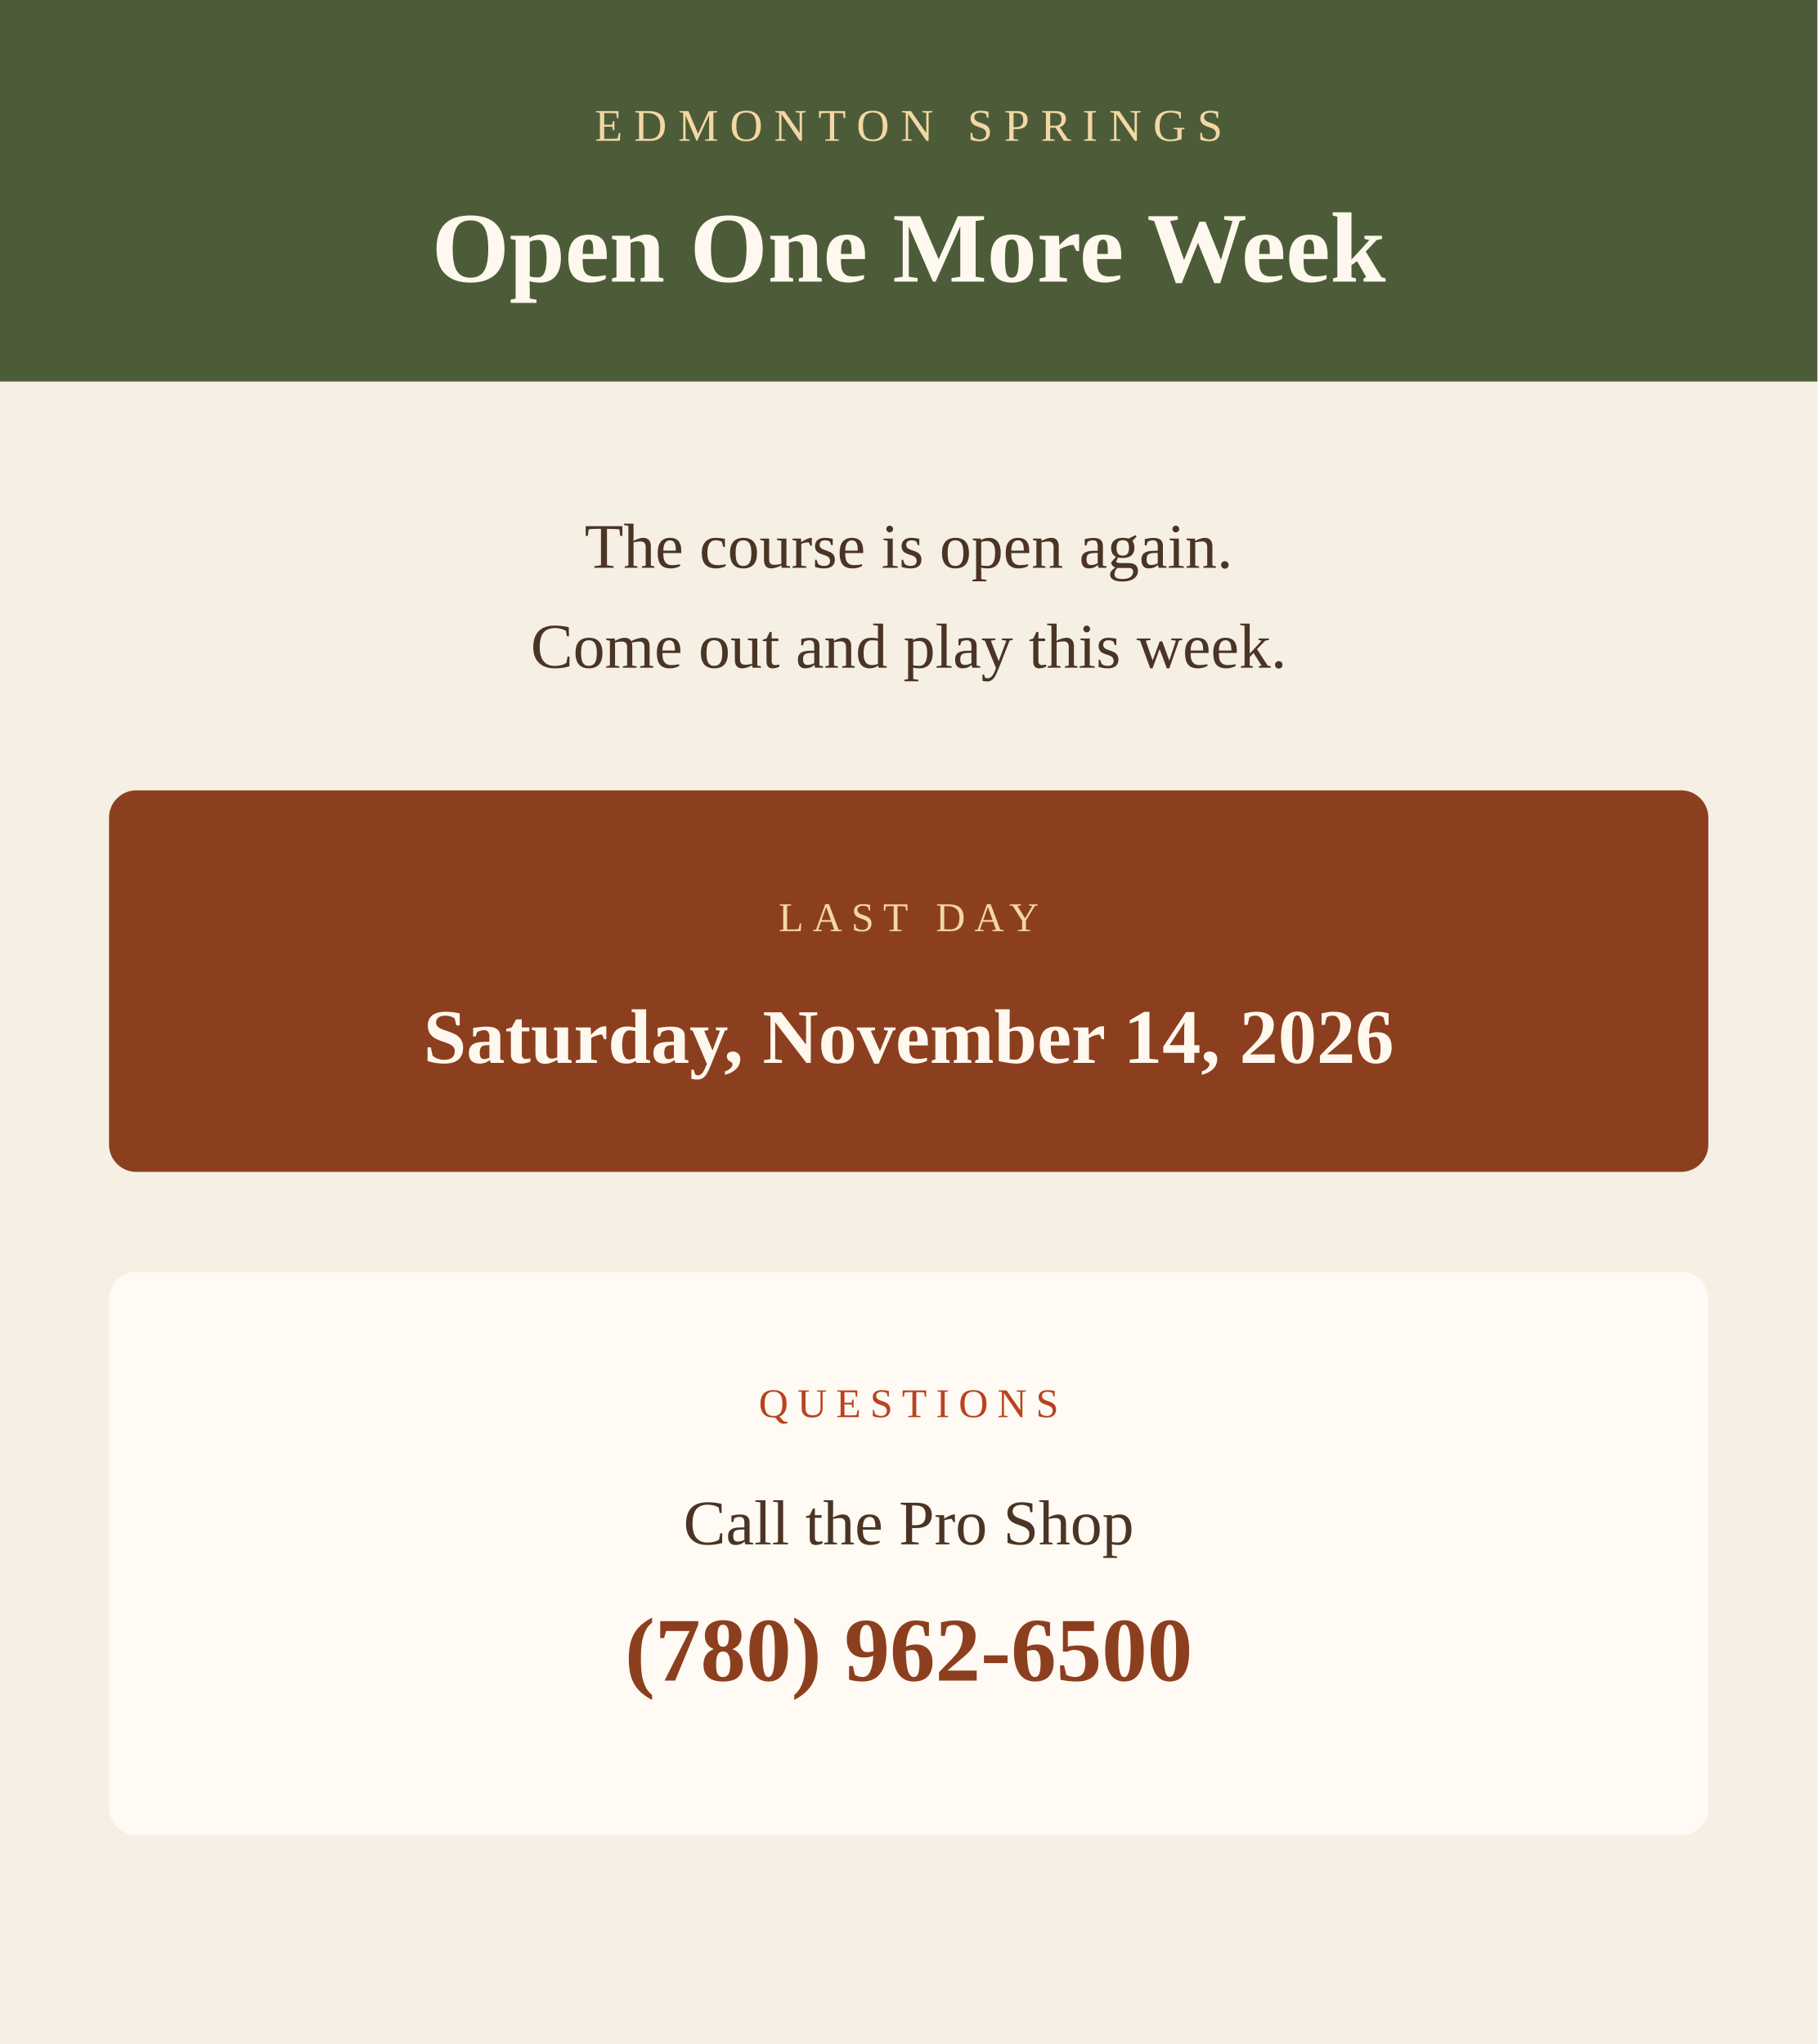
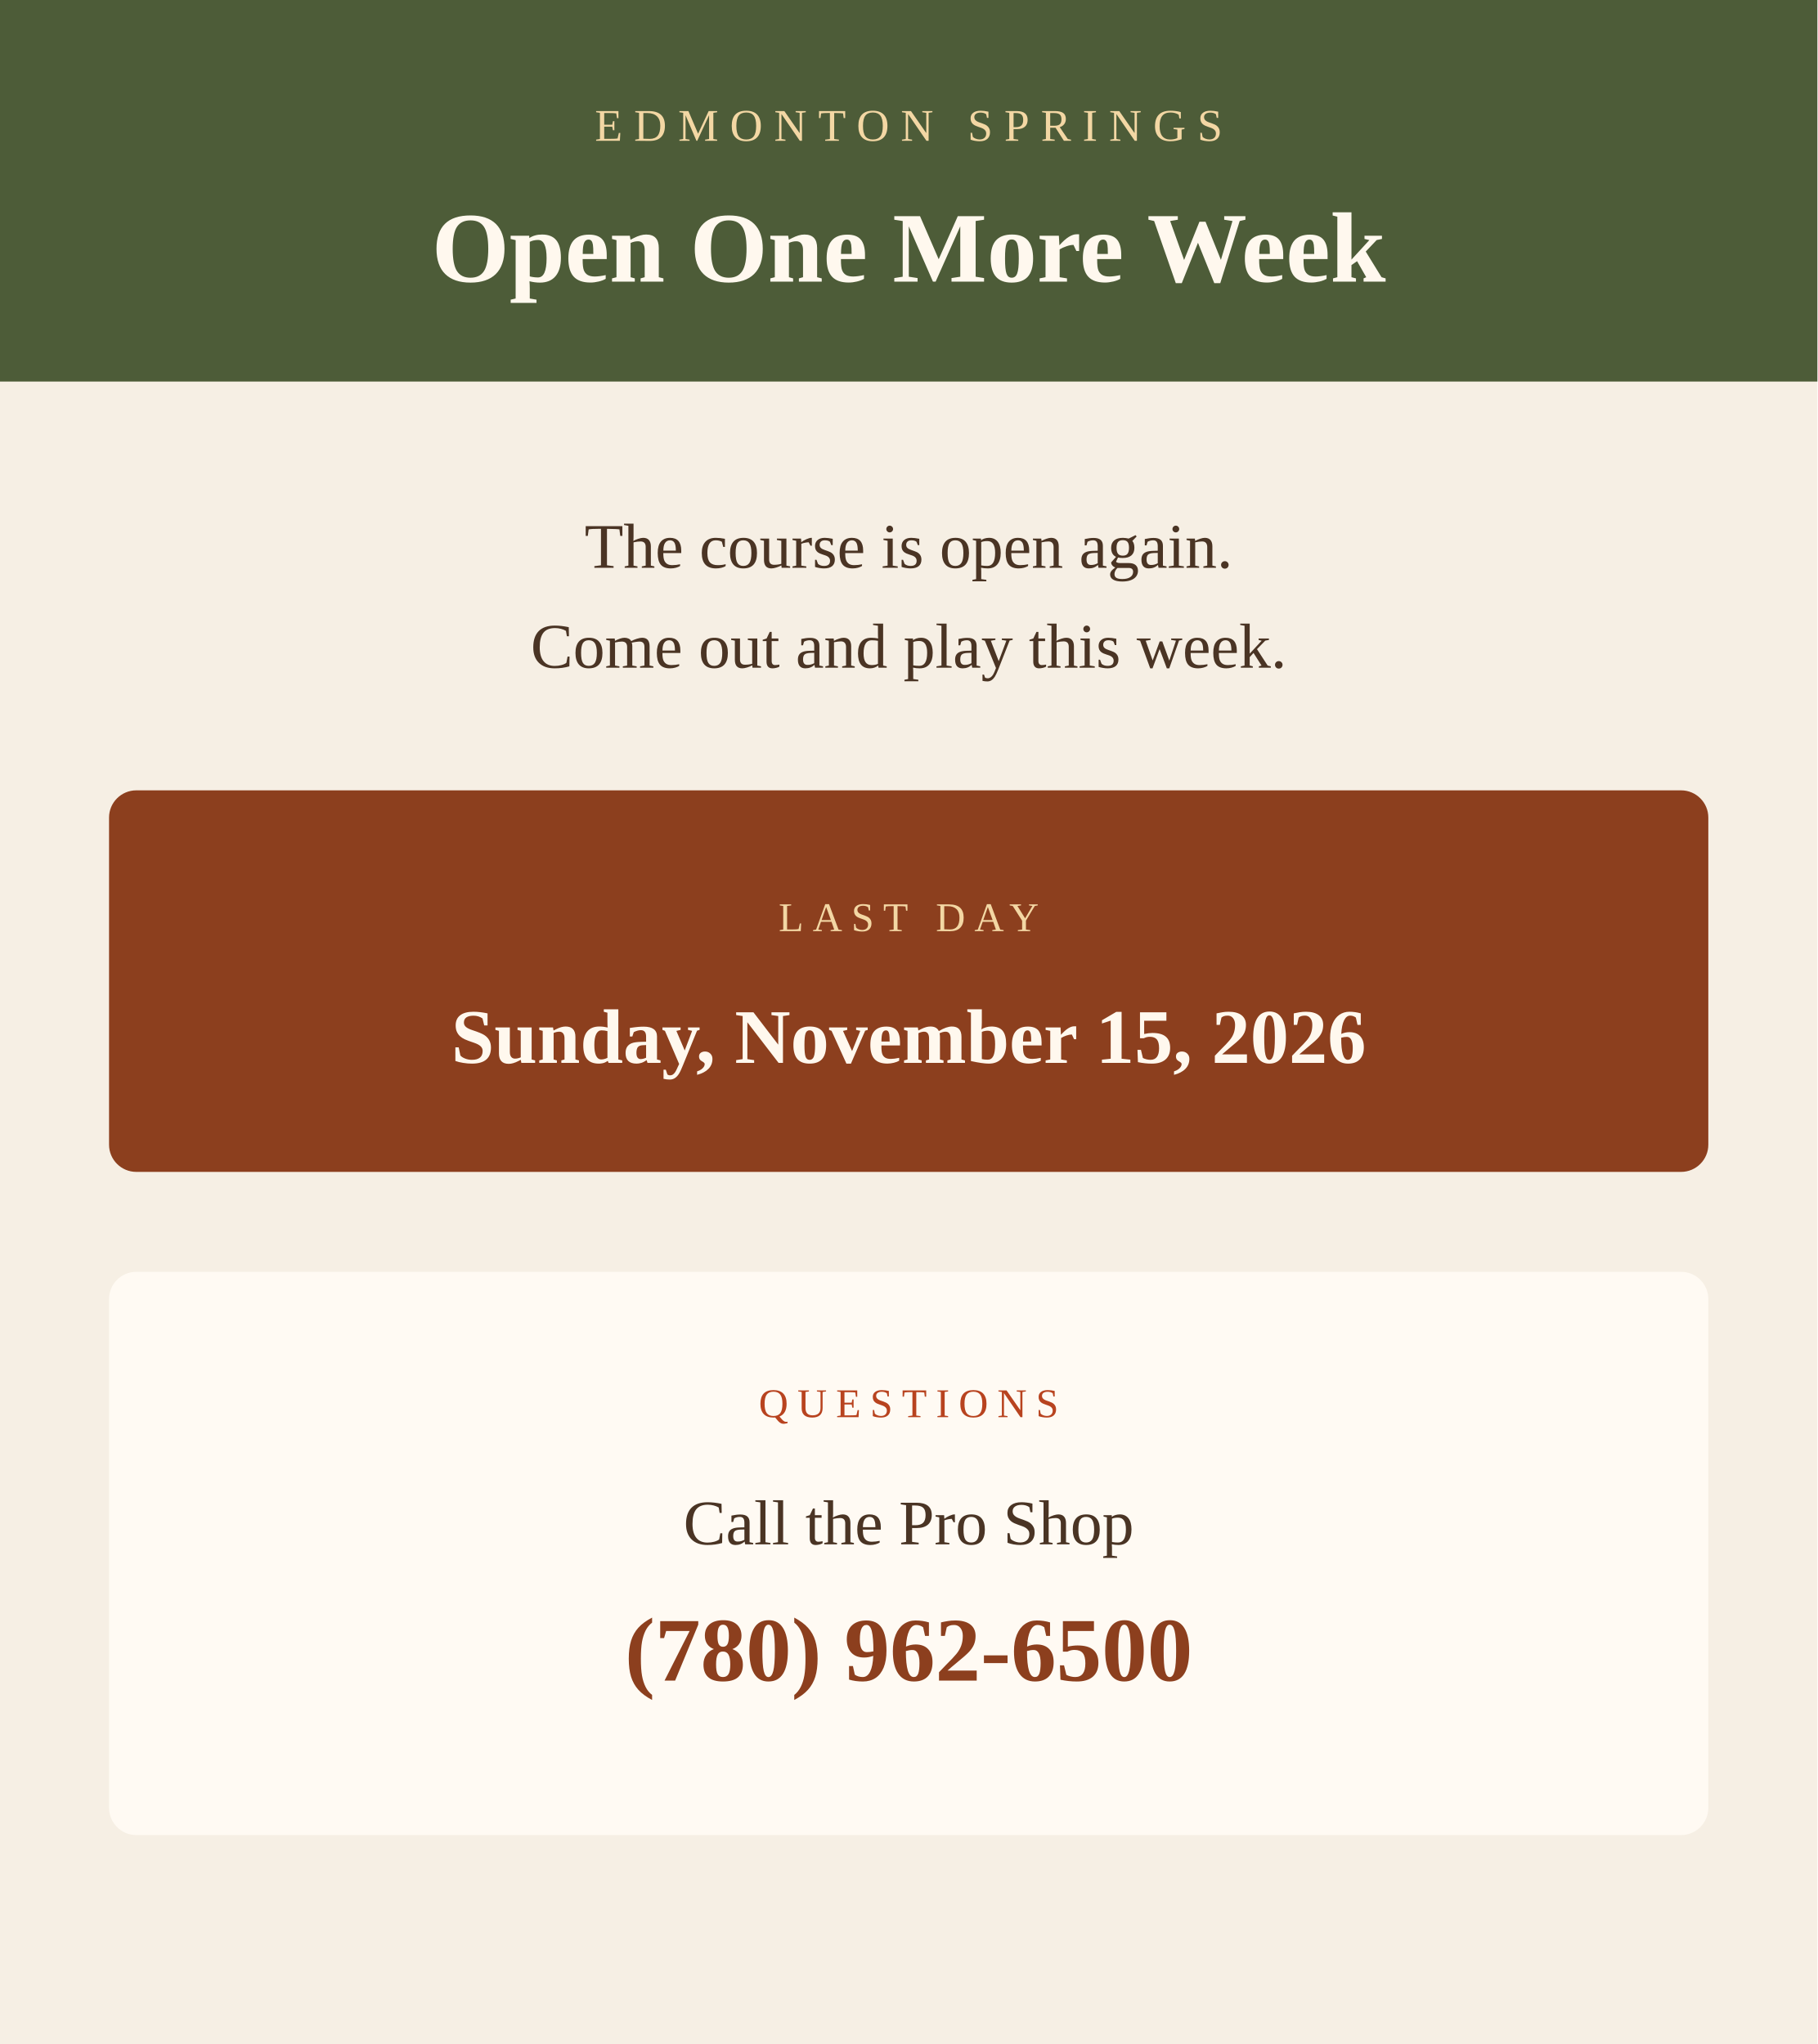
<svg xmlns="http://www.w3.org/2000/svg" width="800" height="900" viewBox="0 0 800 900" role="img" aria-labelledby="title desc">
  <rect width="800" height="900" fill="#f6efe4" />
  <rect width="800" height="168" fill="#4d5c38" />
  <text x="400" y="62" text-anchor="middle" fill="#f3d7a4" font-family="Georgia, 'Times New Roman', serif" font-size="20" letter-spacing="5">EDMONTON SPRINGS</text>
  <text x="400" y="124" text-anchor="middle" fill="#fff8ee" font-family="Georgia, 'Times New Roman', serif" font-size="44" font-weight="700">Open One More Week</text>
  <text x="400" y="250" text-anchor="middle" fill="#4a3424" font-family="Georgia, 'Times New Roman', serif" font-size="28">The course is open again.</text>
  <text x="400" y="294" text-anchor="middle" fill="#4a3424" font-family="Georgia, 'Times New Roman', serif" font-size="28">Come out and play this week.</text>
  <rect x="48" y="348" width="704" height="168" rx="12" fill="#8c3f1e" />
  <text x="400" y="410" text-anchor="middle" fill="#f3d7a4" font-family="Georgia, 'Times New Roman', serif" font-size="18" letter-spacing="4">LAST DAY</text>
-   <text x="400" y="468" text-anchor="middle" fill="#fff8ee" font-family="Georgia, 'Times New Roman', serif" font-size="34" font-weight="700">Saturday, November 14, 2026</text>
+   <text x="400" y="468" text-anchor="middle" fill="#fff8ee" font-family="Georgia, 'Times New Roman', serif" font-size="34" font-weight="700">Sunday, November 15, 2026</text>
  <rect x="48" y="560" width="704" height="248" rx="12" fill="#fffaf3" />
  <text x="400" y="624" text-anchor="middle" fill="#b8431f" font-family="Georgia, 'Times New Roman', serif" font-size="18" letter-spacing="4">QUESTIONS</text>
  <text x="400" y="680" text-anchor="middle" fill="#4a3424" font-family="Georgia, 'Times New Roman', serif" font-size="28">Call the Pro Shop</text>
  <text x="400" y="740" text-anchor="middle" fill="#8c3f1e" font-family="Georgia, 'Times New Roman', serif" font-size="40" font-weight="700">(780) 962-6500</text>
</svg>
